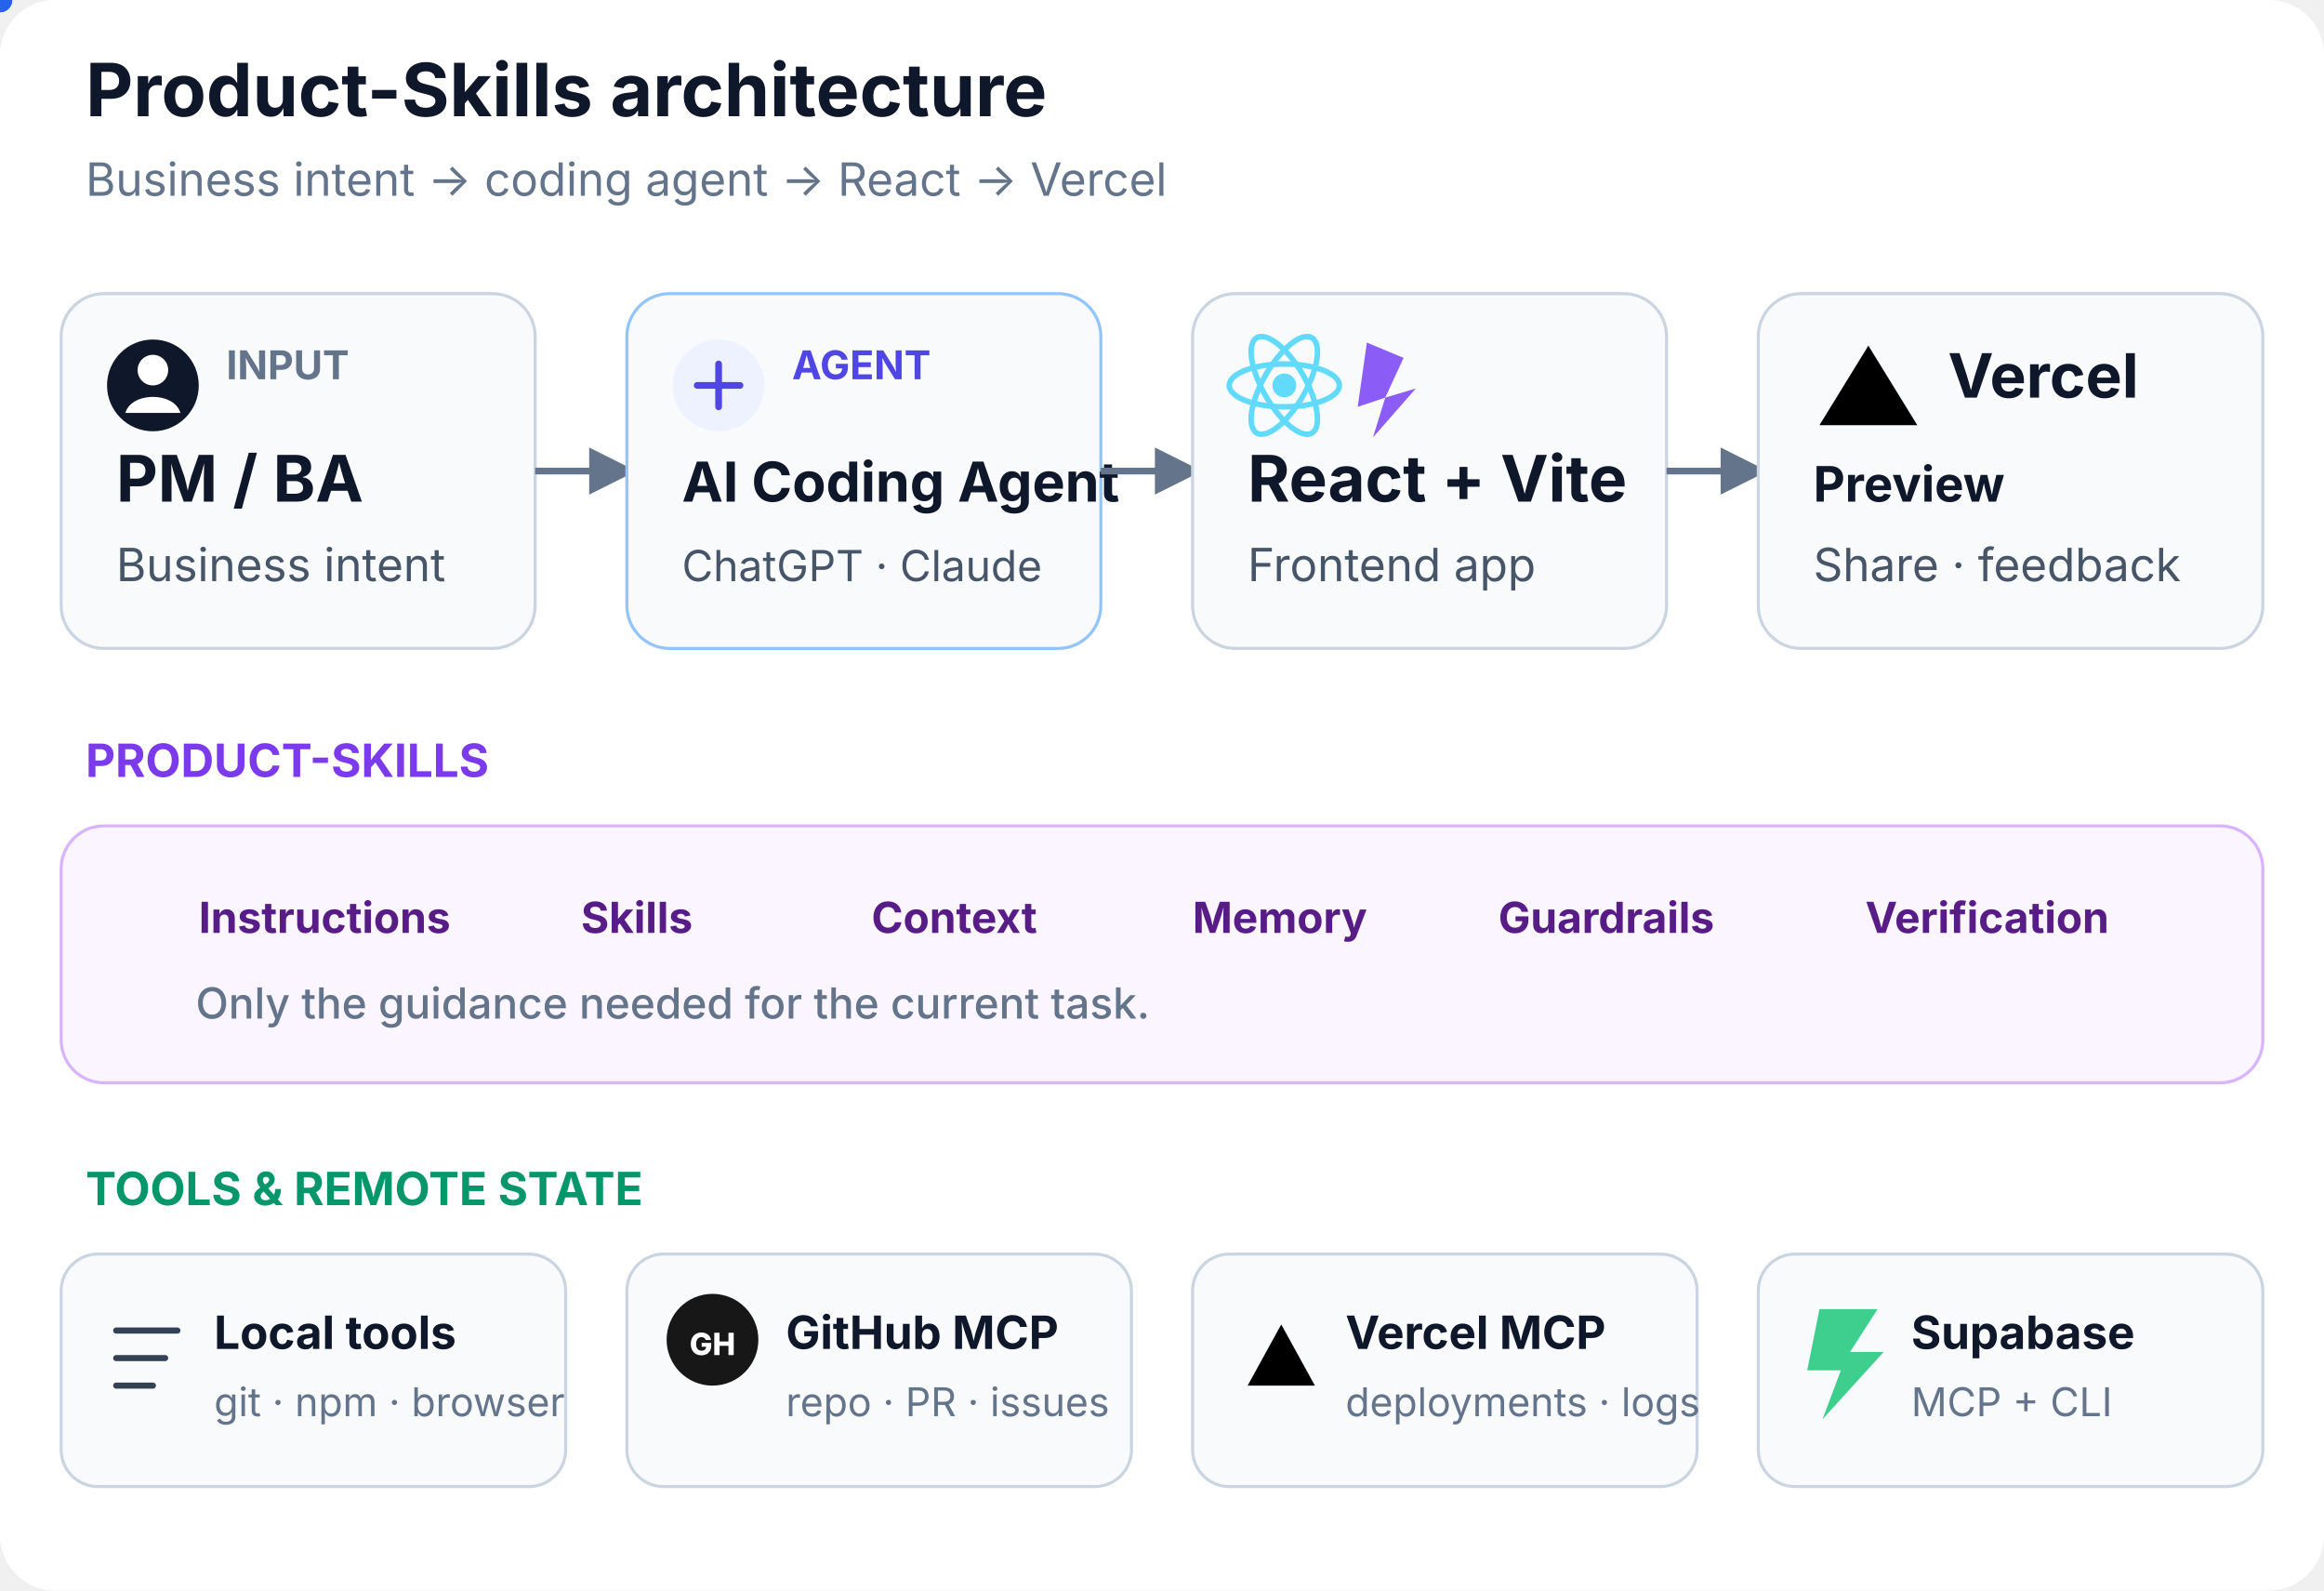
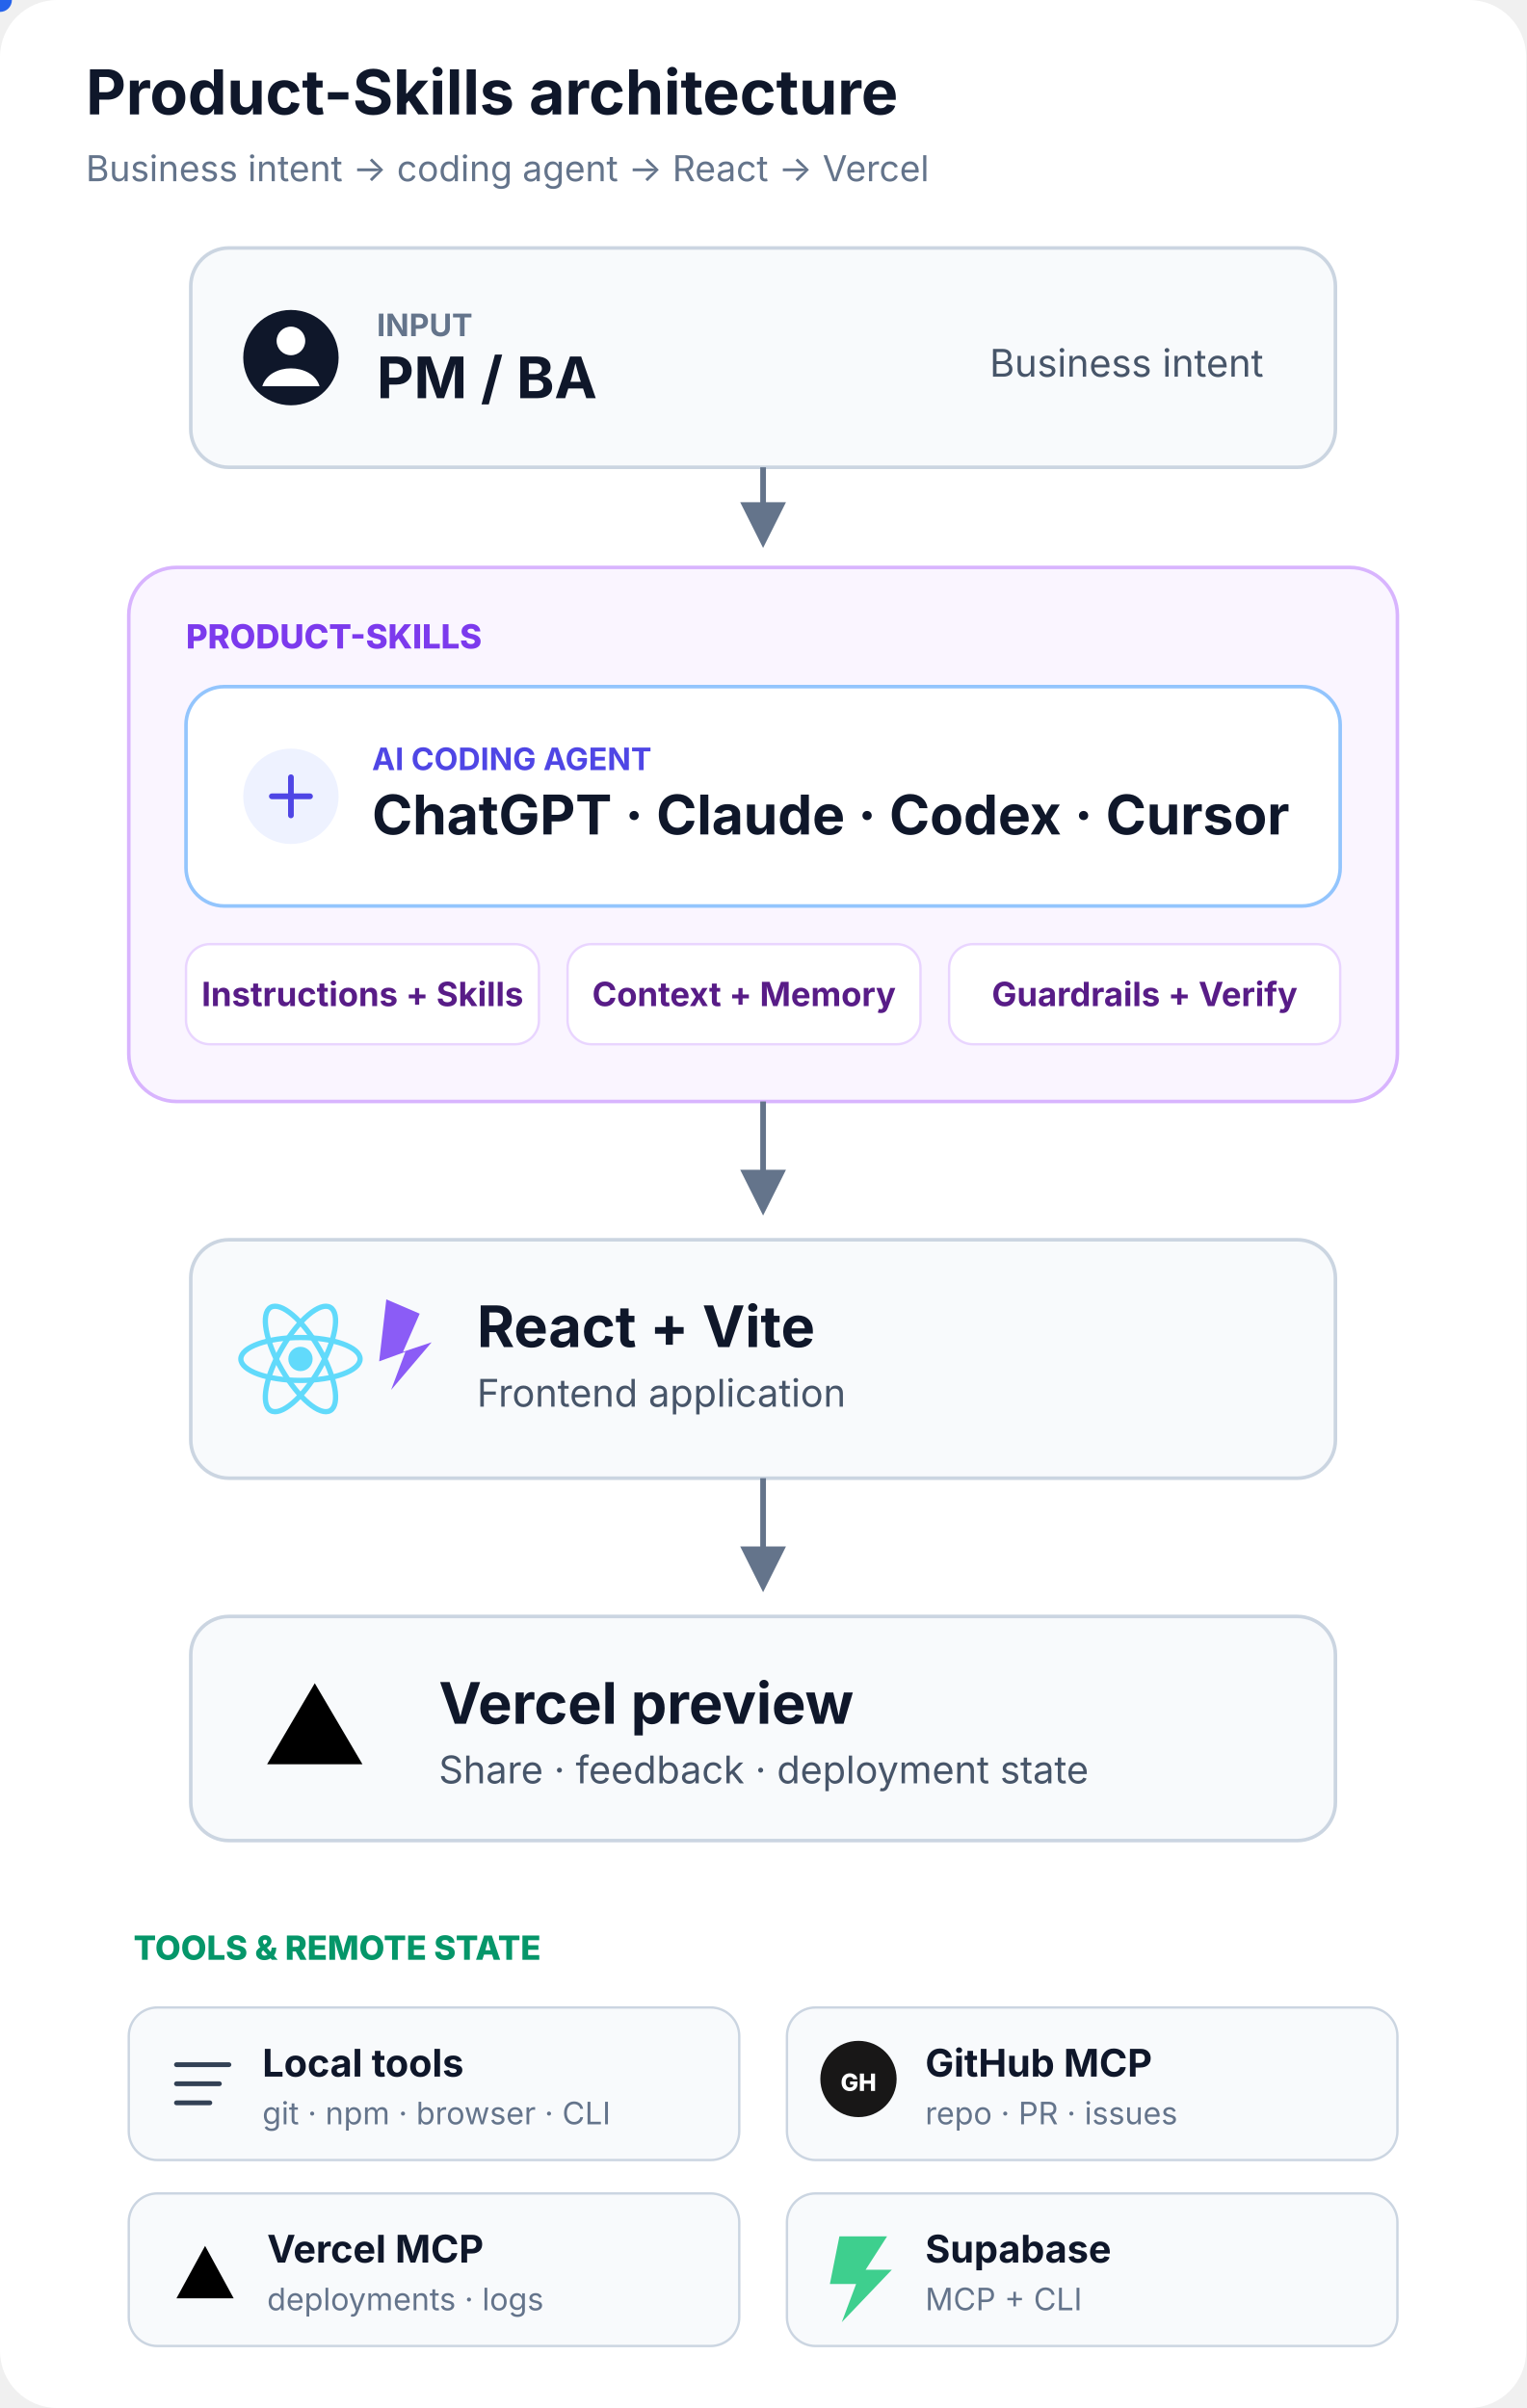
- <svg xmlns="http://www.w3.org/2000/svg" width="760" height="520" viewBox="0 0 760 520" role="img" aria-labelledby="title desc">
+ <svg xmlns="http://www.w3.org/2000/svg" width="640" height="1010" viewBox="0 0 640 1010" role="img" aria-labelledby="title desc">
  <defs>
-     <marker id="arrow" viewBox="0 0 10 10" refX="8" refY="5" markerWidth="7" markerHeight="7" orient="auto">
+     <marker id="arrow" viewBox="0 0 10 10" refX="8" refY="5" markerWidth="8" markerHeight="8" orient="auto">
      <path d="M0 0 L10 5 L0 10 Z" fill="#64748b" />
    </marker>
-     <path id="flow1" d="M175 154 H205" />
-     <path id="flow2" d="M360 154 H390" />
-     <path id="flow3" d="M545 154 H575" />
+     <path id="main-flow" d="M320 146 V218 M320 462 V524 M320 620 V682" />
  </defs>
-   <rect width="760" height="520" rx="18" fill="#ffffff" />
-   <text x="28" y="38" font-family="system-ui,-apple-system,Segoe UI,sans-serif" font-size="24" font-weight="750" fill="#0f172a">Product-Skills architecture</text>
-   <text x="28" y="64" font-family="system-ui,-apple-system,Segoe UI,sans-serif" font-size="15" fill="#64748b">Business intent → coding agent → React → Vercel</text>
-   <g font-family="system-ui,-apple-system,Segoe UI,sans-serif">
-     <g transform="translate(20 96)">
-       <rect width="155" height="116" rx="14" fill="#f8fafc" stroke="#cbd5e1" />
-       <circle cx="30" cy="30" r="15" fill="#0f172a" />
-       <circle cx="30" cy="25" r="5" fill="#fff" />
-       <path d="M21 39c2-7 16-7 18 0" fill="#fff" />
-       <text x="54" y="28" font-size="13" font-weight="700" fill="#64748b">INPUT</text>
-       <text x="18" y="68" font-size="21" font-weight="750" fill="#0f172a">PM / BA</text>
-       <text x="18" y="94" font-size="15" fill="#475569">Business intent</text>
-     </g>
-     <use href="#flow1" stroke="#64748b" stroke-width="2.2" fill="none" marker-end="url(#arrow)" />
-     <g transform="translate(205 96)">
-       <rect width="155" height="116" rx="14" fill="#f8fafc" stroke="#93c5fd" />
-       <circle cx="30" cy="30" r="15" fill="#eef2ff" />
-       <path d="M23 30h14M30 23v14" stroke="#4f46e5" stroke-width="2.2" stroke-linecap="round" />
-       <text x="54" y="28" font-size="13" font-weight="700" fill="#4f46e5">AGENT</text>
-       <text x="18" y="68" font-size="18" font-weight="750" fill="#0f172a">AI Coding Agent</text>
-       <text x="18" y="94" font-size="14" fill="#475569">ChatGPT · Claude</text>
-     </g>
-     <use href="#flow2" stroke="#64748b" stroke-width="2.2" fill="none" marker-end="url(#arrow)" />
-     <g transform="translate(390 96)">
-       <rect width="155" height="116" rx="14" fill="#f8fafc" stroke="#cbd5e1" />
-       <g transform="translate(30 30)" stroke="#61dafb" fill="none" stroke-width="1.8">
-         <ellipse rx="18" ry="7" />
-         <ellipse rx="18" ry="7" transform="rotate(60)" />
-         <ellipse rx="18" ry="7" transform="rotate(120)" />
-         <circle r="3" fill="#61dafb" />
-       </g>
-       <path d="M57 16 L69 21 L63 34 L73 31 L59 47 L63 34 L54 37 Z" fill="#8b5cf6" />
-       <text x="18" y="68" font-size="21" font-weight="750" fill="#0f172a">React + Vite</text>
-       <text x="18" y="94" font-size="15" fill="#475569">Frontend app</text>
-     </g>
-     <use href="#flow3" stroke="#64748b" stroke-width="2.2" fill="none" marker-end="url(#arrow)" />
-     <g transform="translate(575 96)">
-       <rect width="165" height="116" rx="14" fill="#f8fafc" stroke="#cbd5e1" />
-       <path d="M20 43 L36 17 L52 43 Z" fill="#000" />
-       <text x="62" y="34" font-size="20" font-weight="750" fill="#0f172a">Vercel</text>
-       <text x="18" y="68" font-size="16" font-weight="700" fill="#0f172a">Preview</text>
-       <text x="18" y="94" font-size="15" fill="#475569">Share · feedback</text>
+   <rect width="640" height="1010" rx="24" fill="#ffffff" />
+   <text x="36" y="48" font-family="system-ui,-apple-system,Segoe UI,sans-serif" font-size="26" font-weight="750" fill="#0f172a">Product-Skills architecture</text>
+   <text x="36" y="76" font-family="system-ui,-apple-system,Segoe UI,sans-serif" font-size="15" fill="#64748b">Business intent → coding agent → React → Vercel</text>
+   <g transform="translate(80 104)" font-family="system-ui,-apple-system,Segoe UI,sans-serif">
+     <rect width="480" height="92" rx="16" fill="#f8fafc" stroke="#cbd5e1" stroke-width="1.5" />
+     <circle cx="42" cy="46" r="20" fill="#0f172a" />
+     <circle cx="42" cy="39" r="6" fill="#ffffff" />
+     <path d="M30 58c3-10 21-10 24 0" fill="#ffffff" />
+     <text x="78" y="37" font-size="13" font-weight="700" fill="#64748b">INPUT</text>
+     <text x="78" y="63" font-size="24" font-weight="750" fill="#0f172a">PM / BA</text>
+     <text x="335" y="54" font-size="16" fill="#475569">Business intent</text>
+   </g>
+   <path d="M320 196 V226" stroke="#64748b" stroke-width="2.4" fill="none" marker-end="url(#arrow)" />
+   <g transform="translate(54 238)" font-family="system-ui,-apple-system,Segoe UI,sans-serif">
+     <rect width="532" height="224" rx="20" fill="#faf5ff" stroke="#d8b4fe" stroke-width="1.5" />
+     <text x="24" y="34" font-size="14" font-weight="800" fill="#7c3aed">PRODUCT-SKILLS</text>
+     <rect x="24" y="50" width="484" height="92" rx="16" fill="#ffffff" stroke="#93c5fd" stroke-width="1.5" />
+     <circle cx="68" cy="96" r="20" fill="#eef2ff" />
+     <path d="M60 96h16M68 88v16" stroke="#4f46e5" stroke-width="2.4" stroke-linecap="round" />
+     <text x="102" y="85" font-size="13" font-weight="700" fill="#4f46e5">AI CODING AGENT</text>
+     <text x="102" y="112" font-size="23" font-weight="750" fill="#0f172a">ChatGPT · Claude · Codex · Cursor</text>
+     <g font-size="14" font-weight="700" fill="#581c87">
+       <rect x="24" y="158" width="148" height="42" rx="10" fill="#ffffff" stroke="#e9d5ff" />
+       <text x="98" y="184" text-anchor="middle">Instructions + Skills</text>
+       <rect x="184" y="158" width="148" height="42" rx="10" fill="#ffffff" stroke="#e9d5ff" />
+       <text x="258" y="184" text-anchor="middle">Context + Memory</text>
+       <rect x="344" y="158" width="164" height="42" rx="10" fill="#ffffff" stroke="#e9d5ff" />
+       <text x="426" y="184" text-anchor="middle">Guardrails + Verify</text>
    </g>
  </g>
-   <g fill="#2563eb">
-     <circle r="4">
-       <animateMotion dur="2.4s" repeatCount="indefinite">
-         <mpath href="#flow1" />
-       </animateMotion>
-     </circle>
-     <circle r="4">
-       <animateMotion dur="2.4s" begin=".8s" repeatCount="indefinite">
-         <mpath href="#flow2" />
-       </animateMotion>
-     </circle>
-     <circle r="4">
-       <animateMotion dur="2.4s" begin="1.6s" repeatCount="indefinite">
-         <mpath href="#flow3" />
-       </animateMotion>
-     </circle>
+   <path d="M320 462 V506" stroke="#64748b" stroke-width="2.4" fill="none" marker-end="url(#arrow)" />
+   <g transform="translate(80 520)" font-family="system-ui,-apple-system,Segoe UI,sans-serif">
+     <rect width="480" height="100" rx="16" fill="#f8fafc" stroke="#cbd5e1" stroke-width="1.5" />
+     <g transform="translate(46 50)" stroke="#61dafb" fill="none" stroke-width="2.2">
+       <ellipse rx="25" ry="9" />
+       <ellipse rx="25" ry="9" transform="rotate(60)" />
+       <ellipse rx="25" ry="9" transform="rotate(120)" />
+       <circle r="4" fill="#61dafb" />
+     </g>
+     <path d="M82 25 L96 31 L89 47 L101 43 L84 63 L90 47 L79 51 Z" fill="#8b5cf6" />
+     <text x="120" y="45" font-size="24" font-weight="750" fill="#0f172a">React + Vite</text>
+     <text x="120" y="70" font-size="16" fill="#475569">Frontend application</text>
  </g>
-   <text x="28" y="254" font-family="system-ui,-apple-system,Segoe UI,sans-serif" font-size="15" font-weight="700" fill="#7c3aed">PRODUCT-SKILLS</text>
-   <rect x="20" y="270" width="720" height="84" rx="14" fill="#faf5ff" stroke="#d8b4fe" />
-   <g font-family="system-ui,-apple-system,Segoe UI,sans-serif" font-size="14" font-weight="700" fill="#581c87">
-     <text x="65" y="305">Instructions</text>
-     <text x="190" y="305">Skills</text>
-     <text x="285" y="305">Context</text>
-     <text x="390" y="305">Memory</text>
-     <text x="490" y="305">Guardrails</text>
-     <text x="610" y="305">Verification</text>
-     <text x="64" y="333" fill="#64748b" font-weight="500">Only the guidance needed for the current task.</text>
+   <path d="M320 620 V664" stroke="#64748b" stroke-width="2.4" fill="none" marker-end="url(#arrow)" />
+   <g transform="translate(80 678)" font-family="system-ui,-apple-system,Segoe UI,sans-serif">
+     <rect width="480" height="94" rx="16" fill="#f8fafc" stroke="#cbd5e1" stroke-width="1.5" />
+     <path d="M32 62 L52 28 L72 62 Z" fill="#000000" />
+     <text x="104" y="45" font-size="24" font-weight="750" fill="#0f172a">Vercel preview</text>
+     <text x="104" y="70" font-size="16" fill="#475569">Share · feedback · deployment state</text>
  </g>
-   <text x="28" y="394" font-family="system-ui,-apple-system,Segoe UI,sans-serif" font-size="15" font-weight="700" fill="#059669">TOOLS &amp; REMOTE STATE</text>
-   <g transform="translate(20 410)" font-family="system-ui,-apple-system,Segoe UI,sans-serif">
+   <circle r="5" fill="#2563eb">
+     <animateMotion dur="4s" repeatCount="indefinite" path="M320 196 V226 M320 462 V506 M320 620 V664" />
+   </circle>
+   <text x="56" y="822" font-family="system-ui,-apple-system,Segoe UI,sans-serif" font-size="14" font-weight="800" fill="#059669">TOOLS &amp; REMOTE STATE</text>
+   <g transform="translate(54 842)" font-family="system-ui,-apple-system,Segoe UI,sans-serif">
    <g>
-       <rect width="165" height="76" rx="12" fill="#f8fafc" stroke="#cbd5e1" />
-       <path d="M18 25h20M18 34h16M18 43h12" stroke="#334155" stroke-width="2" stroke-linecap="round" />
-       <text x="50" y="31" font-size="15" font-weight="750" fill="#0f172a">Local tools</text>
-       <text x="50" y="53" font-size="13" fill="#64748b">git · npm · browser</text>
+       <rect width="256" height="64" rx="12" fill="#f8fafc" stroke="#cbd5e1" />
+       <path d="M20 24h22M20 32h18M20 40h14" stroke="#334155" stroke-width="2" stroke-linecap="round" />
+       <text x="56" y="29" font-size="16" font-weight="750" fill="#0f172a">Local tools</text>
+       <text x="56" y="49" font-size="13" fill="#64748b">git · npm · browser · CLI</text>
    </g>
-     <g transform="translate(185 0)">
-       <rect width="165" height="76" rx="12" fill="#f8fafc" stroke="#cbd5e1" />
-       <circle cx="28" cy="28" r="15" fill="#181717" />
-       <text x="28" y="33" text-anchor="middle" font-size="10" font-weight="800" fill="#fff">GH</text>
-       <text x="52" y="31" font-size="15" font-weight="750" fill="#0f172a">GitHub MCP</text>
-       <text x="52" y="53" font-size="13" fill="#64748b">repo · PR · issues</text>
+     <g transform="translate(276 0)">
+       <rect width="256" height="64" rx="12" fill="#f8fafc" stroke="#cbd5e1" />
+       <circle cx="30" cy="30" r="16" fill="#181717" />
+       <text x="30" y="35" text-anchor="middle" font-size="10" font-weight="800" fill="#ffffff">GH</text>
+       <text x="58" y="29" font-size="16" font-weight="750" fill="#0f172a">GitHub MCP</text>
+       <text x="58" y="49" font-size="13" fill="#64748b">repo · PR · issues</text>
    </g>
-     <g transform="translate(370 0)">
-       <rect width="165" height="76" rx="12" fill="#f8fafc" stroke="#cbd5e1" />
-       <path d="M18 43 L29 23 L40 43 Z" fill="#000" />
-       <text x="50" y="31" font-size="15" font-weight="750" fill="#0f172a">Vercel MCP</text>
-       <text x="50" y="53" font-size="13" fill="#64748b">deployments · logs</text>
+     <g transform="translate(0 78)">
+       <rect width="256" height="64" rx="12" fill="#f8fafc" stroke="#cbd5e1" />
+       <path d="M20 44 L32 22 L44 44 Z" fill="#000000" />
+       <text x="58" y="29" font-size="16" font-weight="750" fill="#0f172a">Vercel MCP</text>
+       <text x="58" y="49" font-size="13" fill="#64748b">deployments · logs</text>
    </g>
-     <g transform="translate(555 0)">
-       <rect width="165" height="76" rx="12" fill="#f8fafc" stroke="#cbd5e1" />
-       <path d="M20 18 L39 18 L30 32 L41 32 L21 54 L27 38 L16 38 Z" fill="#3ecf8e" />
-       <text x="50" y="31" font-size="15" font-weight="750" fill="#0f172a">Supabase</text>
-       <text x="50" y="53" font-size="13" fill="#64748b">MCP + CLI</text>
+     <g transform="translate(276 78)">
+       <rect width="256" height="64" rx="12" fill="#f8fafc" stroke="#cbd5e1" />
+       <path d="M22 18 L42 18 L33 32 L44 32 L23 54 L29 38 L18 38 Z" fill="#3ecf8e" />
+       <text x="58" y="29" font-size="16" font-weight="750" fill="#0f172a">Supabase</text>
+       <text x="58" y="49" font-size="13" fill="#64748b">MCP + CLI</text>
    </g>
  </g>
</svg>
